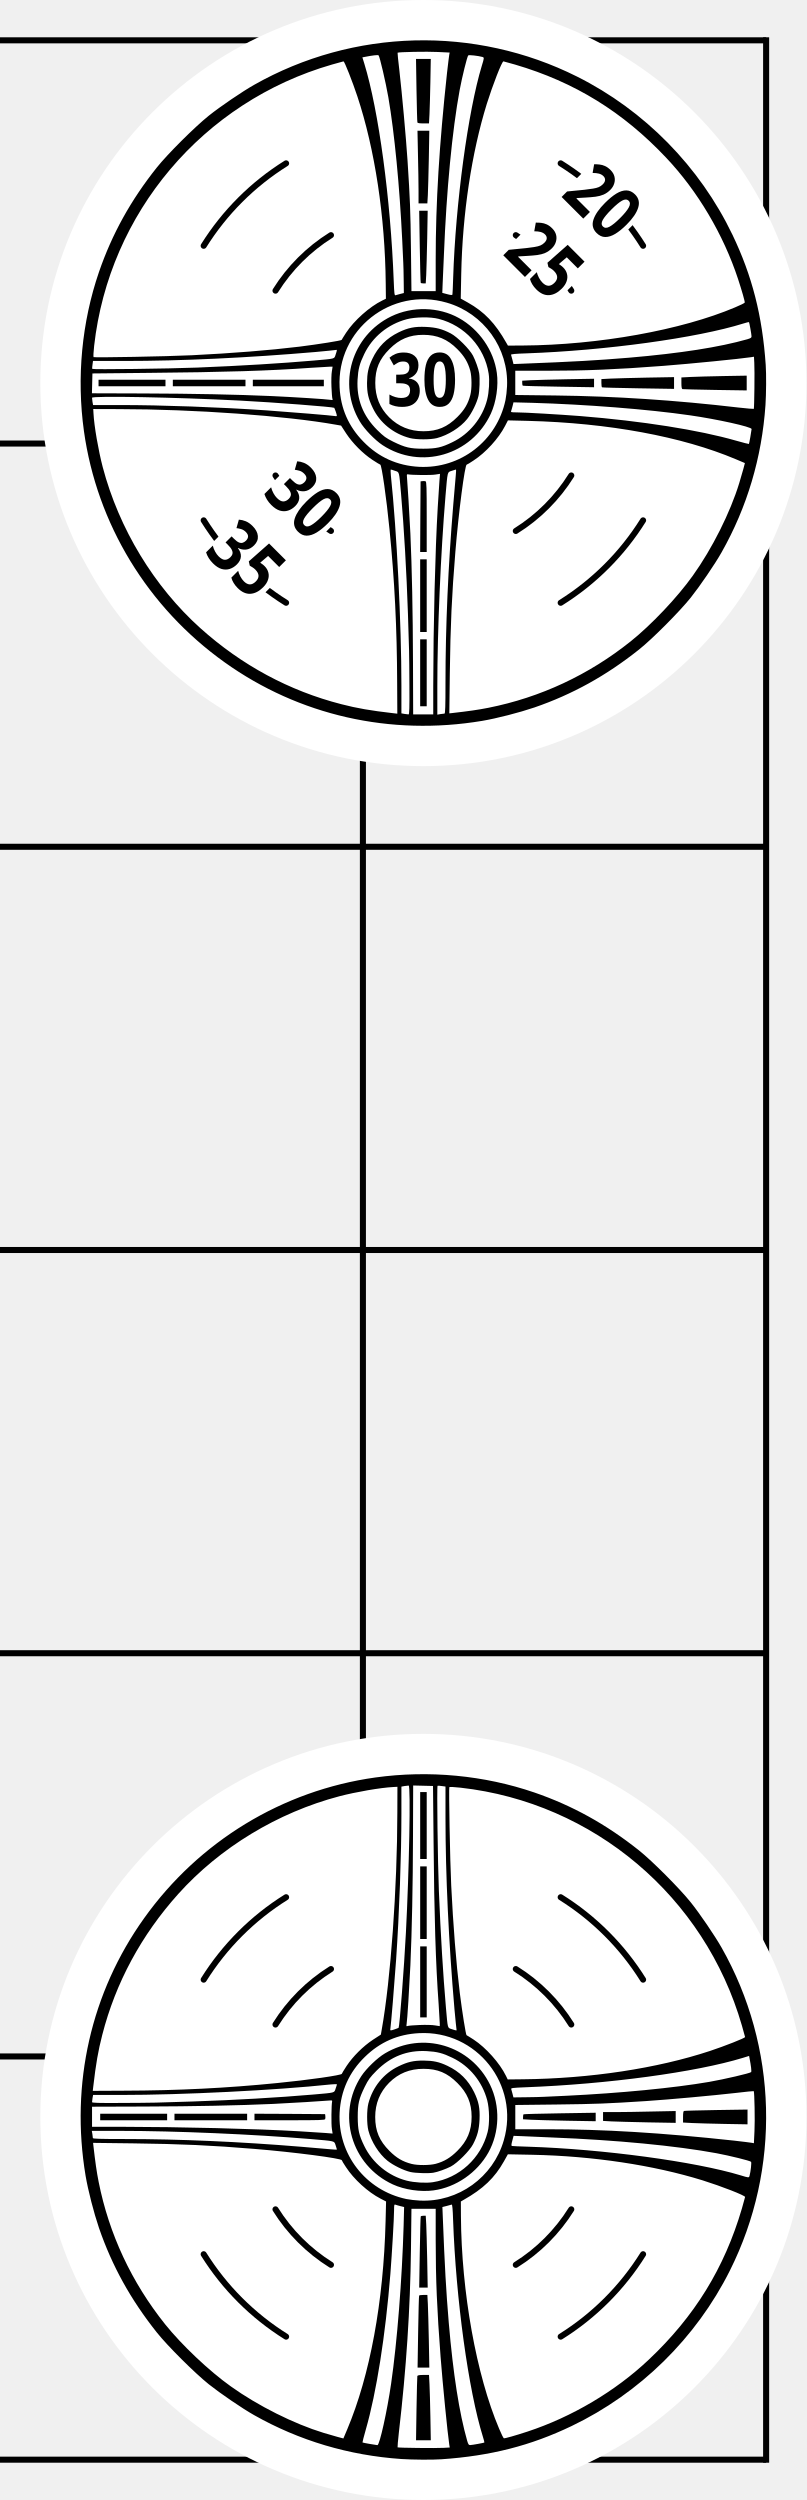
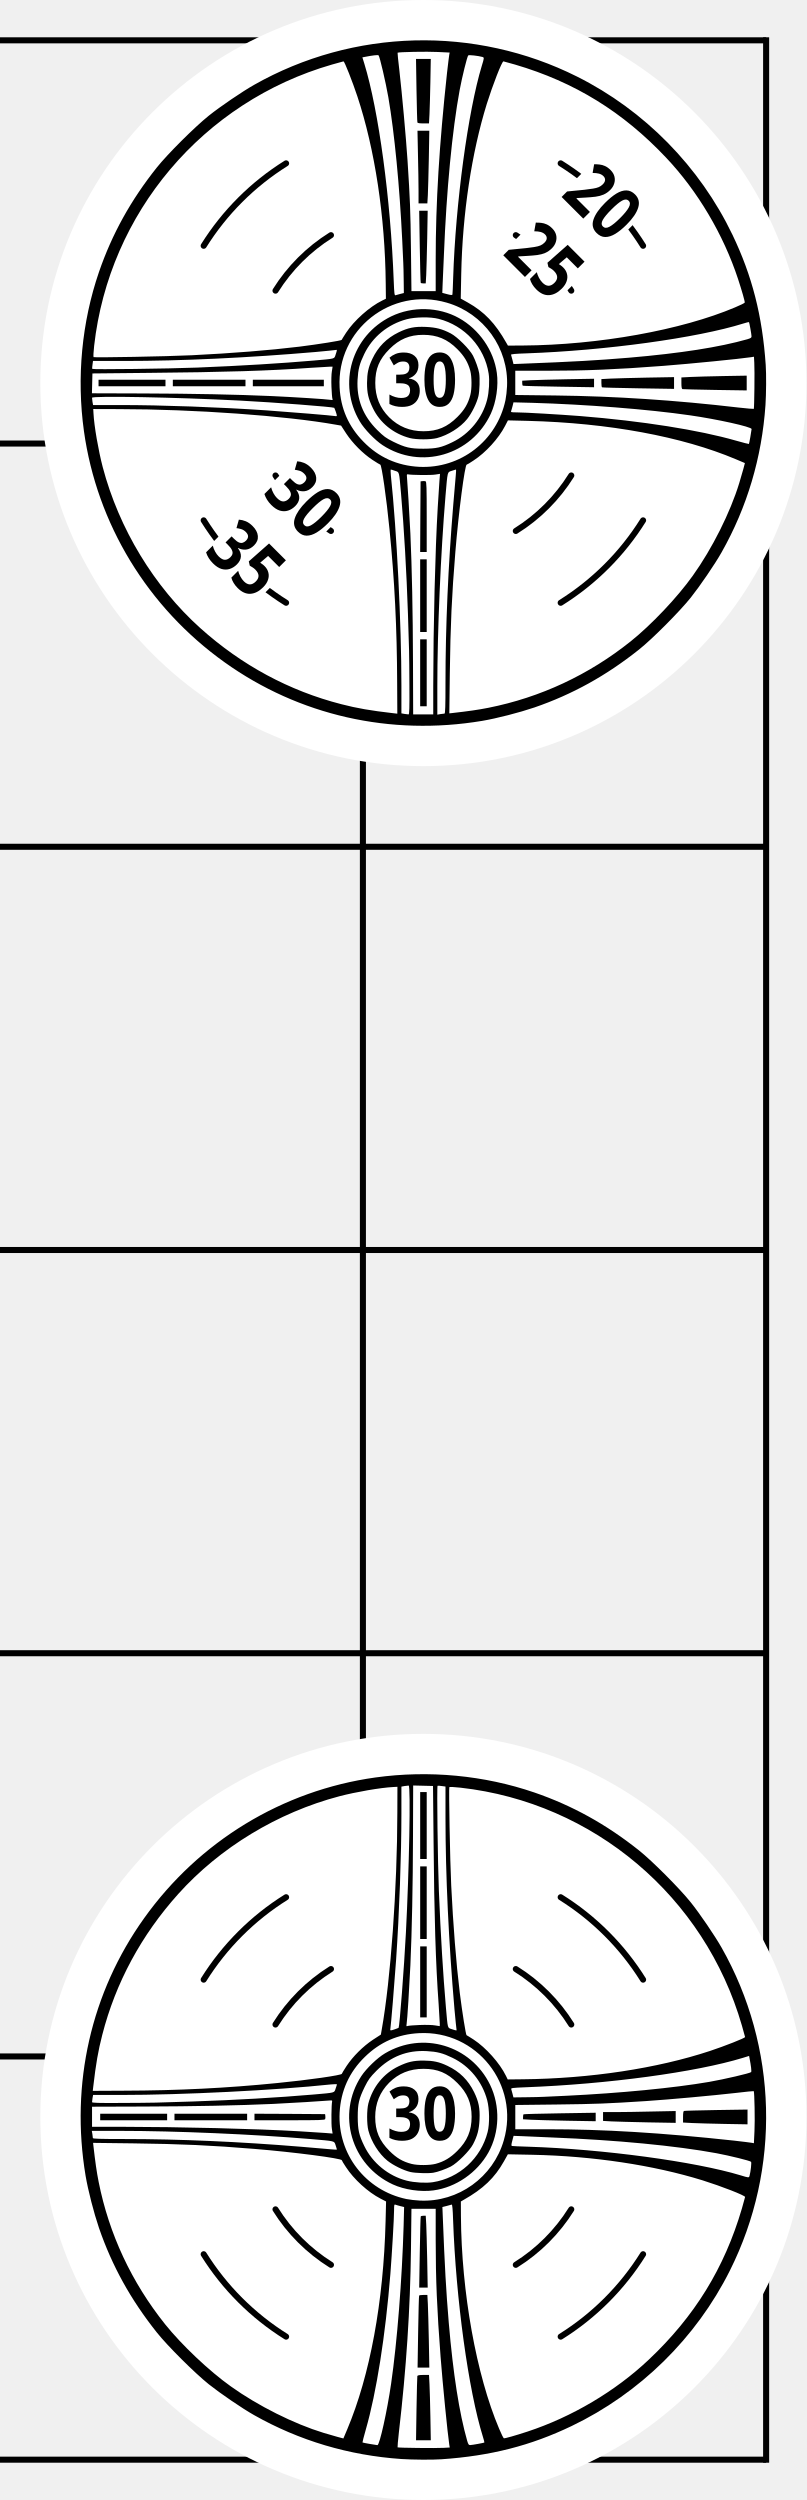
<svg xmlns="http://www.w3.org/2000/svg" xmlns:xlink="http://www.w3.org/1999/xlink" width="200mm" height="620mm" viewBox="0 0 200 620" version="1.1" id="svg8">
  <defs id="defs2" />
  <g id="layer1" transform="translate(0,323)">
    <path style="fill:none;stroke:#000000;stroke-width:1.5;stroke-linecap:butt;stroke-linejoin:miter;stroke-miterlimit:4;stroke-dasharray:none;stroke-opacity:1" d="M 0,287 H 190" id="path3016" />
    <use x="0" y="0" xlink:href="#path3016" id="use3018" transform="translate(0,-100)" width="100%" height="100%" />
    <use x="0" y="0" xlink:href="#path3016" id="use3020" transform="translate(0,-200)" width="100%" height="100%" />
    <use x="0" y="0" xlink:href="#path3016" id="use3022" transform="translate(0,-300)" width="100%" height="100%" />
    <use x="0" y="0" xlink:href="#path3016" id="use3024" transform="translate(0,-400)" width="100%" height="100%" />
    <use x="0" y="0" xlink:href="#path3016" id="use3026" transform="translate(0,-500)" width="100%" height="100%" />
    <use x="0" y="0" xlink:href="#path3016" id="use3028" transform="translate(0,-600)" width="100%" height="100%" />
    <path style="fill:none;stroke:#000000;stroke-width:1.5;stroke-linecap:butt;stroke-linejoin:miter;stroke-miterlimit:4;stroke-dasharray:none;stroke-opacity:1" d="M 190,-313.75 V 287.75" id="path3030" />
    <use x="0" y="0" xlink:href="#path3030" id="use3032" transform="translate(-100)" width="100%" height="100%" />
    <circle style="opacity:1;fill:#ffffff;fill-opacity:1;fill-rule:nonzero;stroke:none;stroke-width:2;stroke-linecap:round;stroke-linejoin:round;stroke-miterlimit:4;stroke-dasharray:none;stroke-dashoffset:0;stroke-opacity:1;paint-order:markers stroke fill" id="path17" cx="105" cy="-228" r="95" />
    <use x="0" y="0" xlink:href="#path17" id="use3040" transform="translate(0,430)" width="100%" height="100%" />
    <path id="path354" style="fill:#000000;stroke:none;stroke-width:0.035" d="m 32.74,-228.825 h -8.3 v 0.81 0.81 h 8.3 8.3 v -0.81 -0.81 z m 19.131,0 h -9.009 v 0.81 0.81 h 9.009 9.009 v -0.81 -0.81 z m 19.637,0 h -8.806 v 0.81 0.81 h 8.806 8.806 v -0.81 -0.81 z m 33.505,64.378 h -0.81 v 8.3 8.3 h 0.81 0.81 v -8.3 -8.3 z m 0,-19.84 h -0.81 v 9.009 9.009 h 0.81 0.81 v -9.009 -9.009 z m 0.526,-19.354 c -0.162,-0.061 -0.506,-0.081 -0.769,-0.041 l -0.466,0.061 -0.061,8.766 -0.04,8.746 h 0.81 0.81 v -8.705 c 0,-7.369 -0.041,-8.725 -0.283,-8.827 z m -0.526,-67.091 h -1.053 l 0.142,8.867 c 0.081,4.859 0.182,8.908 0.243,9.009 0.041,0.081 0.344,0.142 0.668,0.142 h 0.567 l 0.121,-2.065 c 0.061,-1.154 0.162,-5.203 0.243,-9.009 l 0.121,-6.944 z m -0.02,-19.84 h -1.458 l 0.121,5.932 c 0.081,3.239 0.142,7.308 0.142,9.009 v 3.077 h 1.093 1.093 l 0.121,-2.065 c 0.061,-1.154 0.162,-5.203 0.243,-9.009 l 0.121,-6.944 z m 0.02,-17.815 h -1.842 l 0.121,7.754 c 0.081,4.251 0.162,7.855 0.223,7.997 0.041,0.162 0.526,0.243 1.478,0.243 h 1.397 l 0.121,-2.267 c 0.061,-1.255 0.162,-4.859 0.223,-7.997 l 0.101,-5.729 z m 13.827,77.942 c -0.162,-1.053 -0.931,-3.178 -1.539,-4.353 -0.85,-1.62 -3.887,-4.656 -5.507,-5.507 -2.146,-1.113 -3.624,-1.498 -6.175,-1.62 -2.814,-0.121 -4.413,0.202 -6.782,1.356 -2.976,1.458 -5.081,3.583 -6.499,6.58 -0.992,2.065 -1.296,3.543 -1.316,5.972 0,2.49 0.324,3.907 1.417,6.175 1.761,3.685 5.122,6.418 9.232,7.49 1.599,0.405 5.081,0.405 6.681,0 2.794,-0.729 5.81,-2.632 7.49,-4.717 1.154,-1.437 2.409,-3.988 2.814,-5.709 0.283,-1.215 0.385,-4.413 0.182,-5.668 z m -2.186,5.365 c -0.567,2.207 -1.458,3.725 -3.219,5.486 -2.51,2.51 -4.94,3.543 -8.422,3.543 -3.34,0 -6.175,-1.154 -8.503,-3.462 -2.328,-2.348 -3.442,-5.081 -3.442,-8.523 0,-3.502 0.992,-5.871 3.523,-8.402 2.47,-2.47 4.98,-3.523 8.381,-3.523 3.421,0 5.992,1.073 8.442,3.543 1.721,1.721 2.652,3.28 3.219,5.385 0.385,1.458 0.405,4.454 0.02,5.952 z m 6.559,-5.446 c -0.749,-5.547 -4.373,-10.79 -9.373,-13.584 -5.041,-2.814 -11.56,-2.976 -16.823,-0.425 -9.798,4.778 -13.361,16.702 -7.774,26.075 1.113,1.883 3.725,4.596 5.628,5.851 9.454,6.195 22.087,2.531 26.865,-7.814 1.316,-2.834 1.923,-6.944 1.478,-10.102 z m -2.409,6.66 c -1.154,4.535 -4.393,8.503 -8.604,10.527 -2.733,1.336 -3.988,1.599 -7.187,1.62 -3.3,0 -4.494,-0.283 -7.491,-1.741 -1.822,-0.911 -2.348,-1.296 -3.968,-2.895 -3.543,-3.543 -5.142,-7.592 -4.879,-12.471 0.142,-2.612 0.506,-4.008 1.66,-6.377 2.045,-4.251 5.891,-7.389 10.527,-8.624 2.146,-0.567 5.851,-0.628 7.895,-0.101 6.499,1.66 11.418,7.025 12.43,13.584 0.263,1.68 0.101,4.616 -0.385,6.478 z m 19.698,-5.081 c -3.765,0.081 -7.774,0.182 -8.908,0.243 l -2.085,0.121 v 0.567 c 0,0.324 0.061,0.628 0.162,0.668 0.081,0.061 4.089,0.162 8.908,0.243 l 8.746,0.142 v -1.053 -1.053 z m 19.941,-0.405 c -3.705,0.081 -7.774,0.182 -9.009,0.243 l -2.288,0.121 v 0.972 c 0,0.547 0.061,1.032 0.162,1.073 0.081,0.061 4.13,0.162 9.009,0.243 l 8.847,0.142 v -1.458 -1.458 z m 18.929,-0.385 c -3.219,0.061 -6.863,0.162 -8.098,0.223 l -2.288,0.121 v 1.397 c 0,0.951 0.081,1.437 0.263,1.498 0.121,0.041 3.765,0.121 8.098,0.202 l 7.835,0.121 v -1.842 -1.822 z m 10.527,-2.733 c -0.83,-12.228 -3.381,-22.148 -8.24,-32.29 -8.118,-16.924 -21.844,-30.893 -38.566,-39.254 -25.306,-12.673 -55.45,-11.904 -80.088,2.065 -2.895,1.64 -8.442,5.405 -11.236,7.652 -3.462,2.774 -10.244,9.535 -12.876,12.835 -6.478,8.138 -11.114,16.52 -14.353,25.933 -4.272,12.471 -5.567,26.176 -3.725,39.436 3.219,23.038 15.811,43.728 34.902,57.353 18.443,13.179 41.097,18.321 63.872,14.515 3.583,-0.607 9.191,-2.045 12.936,-3.32 9.414,-3.239 17.795,-7.875 25.933,-14.353 3.32,-2.632 10.082,-9.434 12.835,-12.876 2.247,-2.814 6.053,-8.381 7.652,-11.236 6.337,-11.195 10.001,-23.524 10.892,-36.541 0.182,-2.713 0.223,-7.774 0.061,-9.92 z m -2.956,10.871 c -0.061,0.041 -1.721,-0.101 -3.725,-0.324 -15.791,-1.842 -30.65,-2.814 -45.409,-2.996 l -10.021,-0.121 v -2.996 -3.016 h 7.693 c 9.819,0 17.41,-0.324 29.051,-1.215 6.802,-0.526 19.03,-1.741 21.702,-2.146 l 0.749,-0.121 0.081,1.498 c 0.121,1.862 0,11.296 -0.121,11.438 z m -1.599,-17.269 c -6.903,1.964 -16.52,3.482 -29.314,4.575 -7.976,0.668 -13.665,0.992 -26.642,1.498 l -2.045,0.081 -0.263,-1.053 c -0.142,-0.567 -0.304,-1.134 -0.344,-1.255 -0.061,-0.142 1.134,-0.263 3.786,-0.344 19.577,-0.688 42.331,-3.806 53.851,-7.41 0.709,-0.223 1.336,-0.385 1.377,-0.344 0.081,0.101 0.607,2.935 0.628,3.502 0.02,0.364 -0.162,0.486 -1.032,0.749 z m 0.749,24.192 c -0.162,0.931 -0.324,1.741 -0.364,1.782 -0.041,0.041 -1.478,-0.344 -3.219,-0.83 -9.151,-2.632 -23.261,-4.859 -38.627,-6.094 -5,-0.385 -13.807,-0.911 -15.771,-0.911 -1.275,0 -1.458,-0.041 -1.356,-0.324 0.081,-0.182 0.223,-0.749 0.364,-1.255 l 0.223,-0.911 4.676,0.121 c 13.179,0.385 28.747,1.599 39.092,3.097 6.762,0.972 15.285,2.854 15.285,3.401 0,0.121 -0.142,0.992 -0.304,1.923 z m -3.765,-32.108 c -13.321,5.648 -33.869,9.353 -52.717,9.474 l -3.644,0.02 -0.385,-0.668 c -2.753,-4.879 -5.466,-7.713 -9.576,-10.021 l -1.741,-0.972 0.121,-6.094 c 0.304,-14.981 2.571,-30.023 6.337,-42.19 1.458,-4.656 3.745,-10.547 4.13,-10.547 0.081,0 1.356,0.364 2.854,0.79 14.779,4.332 26.784,11.742 37.493,23.099 7.814,8.26 14.212,19.07 17.835,30.083 0.952,2.895 1.721,5.588 1.66,5.851 -0.041,0.121 -1.093,0.648 -2.369,1.174 z m 1.012,43.566 c -2.227,7.308 -6.721,16.277 -11.519,22.978 -3.846,5.405 -10.264,12.167 -15.386,16.277 -10.426,8.341 -22.411,13.928 -35.327,16.499 -2.551,0.506 -4.838,0.83 -9.09,1.316 l -0.587,0.061 0.121,-9.839 c 0.162,-12.268 0.486,-19.354 1.377,-30.185 0.79,-9.738 2.348,-21.662 2.814,-21.662 0.081,0 0.85,-0.445 1.68,-1.012 3.037,-1.964 6.235,-5.486 7.835,-8.584 l 0.709,-1.377 4.919,0.121 c 20.022,0.506 38.262,3.887 51.603,9.515 l 2.247,0.952 -0.385,1.458 c -0.223,0.81 -0.668,2.369 -1.012,3.482 z m -57.98,-20.569 c -2.126,10.122 -11.155,17.086 -21.439,16.56 -5.385,-0.283 -10.062,-2.389 -13.807,-6.256 -3.685,-3.765 -5.628,-8.199 -5.891,-13.442 -0.749,-14.293 12.795,-25.022 26.581,-21.014 9.151,2.632 15.386,11.296 14.941,20.771 -0.041,1.073 -0.223,2.591 -0.385,3.381 z m -5.871,-82.902 c -3.421,11.276 -6.519,34.173 -7.106,52.656 -0.061,2.126 -0.142,3.948 -0.182,4.089 -0.061,0.162 -0.405,0.142 -1.296,-0.101 l -1.215,-0.324 0.081,-2.146 c 0.061,-1.174 0.202,-4.494 0.324,-7.389 0.628,-15.851 2.045,-30.711 3.907,-40.793 0.607,-3.239 1.842,-8.28 2.126,-8.563 0.162,-0.162 2.409,0.081 3.523,0.385 0.445,0.142 0.445,0.223 -0.162,2.186 z m -7.086,108.936 c -1.255,15.123 -1.923,30.266 -1.923,43.89 0,6.134 -0.061,7.835 -0.243,7.835 -0.142,0 -0.607,0.061 -1.012,0.121 l -0.769,0.142 v -7.065 c 0,-13.645 0.85,-33.12 2.024,-47.15 0.547,-6.316 0.425,-5.871 1.559,-6.256 0.526,-0.182 0.992,-0.324 1.032,-0.324 0.061,0 0.041,0.668 -0.041,1.478 -0.081,0.79 -0.364,4.11 -0.628,7.329 z m -1.518,-107.397 c -1.964,18.159 -2.834,32.452 -2.834,46.563 v 7.794 h -3.016 -2.996 l -0.121,-10.223 c -0.121,-9.94 -0.223,-12.45 -0.85,-22.168 -0.385,-5.83 -1.377,-16.661 -2.024,-22.35 -0.283,-2.389 -0.486,-4.373 -0.445,-4.393 0.182,-0.182 7.369,-0.324 9.92,-0.182 l 2.996,0.142 -0.101,0.547 c -0.061,0.283 -0.283,2.207 -0.526,4.272 z m -2.328,108.005 c -0.628,10.527 -1.093,29.314 -1.113,44.295 v 7.025 h -2.49 -2.49 l -0.041,-12.795 c -0.041,-12.693 -0.263,-23.443 -0.648,-32.047 -0.182,-3.907 -0.749,-13.24 -0.871,-14.374 -0.02,-0.263 0.061,-0.385 0.263,-0.324 0.81,0.182 5.709,0.243 6.762,0.061 l 1.194,-0.182 -0.142,1.741 c -0.061,0.952 -0.263,3.927 -0.425,6.6 z m -7.227,51.32 c -0.142,0 -0.607,-0.061 -1.012,-0.121 l -0.769,-0.142 v -6.903 c 0,-15.224 -1.154,-38.303 -2.612,-52.089 -0.081,-0.81 -0.081,-1.478 -0.02,-1.478 0.081,0 0.547,0.142 1.053,0.324 1.093,0.364 0.992,0 1.478,5.547 0.749,8.665 1.377,19.556 1.721,29.861 0.304,8.928 0.324,9.576 0.364,17.775 0.041,5.668 -0.02,7.227 -0.202,7.227 z m -2.065,-104.28 c -0.486,0.121 -1.012,0.263 -1.174,0.324 -0.263,0.101 -0.324,-0.425 -0.445,-3.482 -0.769,-20.427 -3.745,-42.352 -7.288,-53.932 l -0.486,-1.579 0.526,-0.101 c 1.943,-0.385 3.34,-0.547 3.482,-0.405 0.304,0.304 1.782,6.701 2.429,10.406 1.518,8.827 2.794,22.046 3.442,35.428 0.121,2.51 0.243,5.061 0.263,5.668 0.041,0.607 0.081,2.531 0.101,4.272 l 0.041,3.178 z m -1.782,103.976 c -5.628,-0.648 -8.887,-1.215 -12.815,-2.227 -12.957,-3.32 -24.739,-9.677 -34.962,-18.848 -11.519,-10.345 -20.204,-24.678 -24.233,-39.963 -1.073,-4.11 -2.126,-10.163 -2.288,-13.321 l -0.061,-1.073 6.276,0.02 c 18.787,0.02 41.582,1.66 53.911,3.867 l 1.275,0.223 1.275,1.964 c 1.62,2.45 4.13,4.96 6.478,6.519 0.992,0.648 1.883,1.194 1.964,1.194 0.344,0 1.539,8.3 2.288,15.993 1.255,12.531 1.862,24.597 1.903,38.121 l 0.04,7.652 z m -2.693,-102.336 c -3.118,1.518 -6.984,4.96 -8.968,7.997 -0.567,0.891 -1.073,1.68 -1.093,1.761 -0.081,0.182 -5.648,1.073 -10.487,1.68 -7.47,0.911 -16.783,1.64 -26.622,2.126 -6.215,0.304 -24.253,0.628 -24.415,0.466 -0.081,-0.101 -0.02,-1.336 0.142,-2.794 3.705,-32.999 26.986,-60.531 58.993,-69.763 1.498,-0.425 2.794,-0.79 2.854,-0.79 0.243,0 2.227,5.041 3.442,8.705 4.332,13.098 6.863,29.78 7.025,46.401 l 0.041,3.765 z M 83.23,-235.04 c -0.364,1.093 0.041,0.972 -5.446,1.458 -7.997,0.688 -17.775,1.296 -28.849,1.741 -7.207,0.283 -25.933,0.526 -26.055,0.324 -0.041,-0.081 -0.02,-0.547 0.061,-1.053 l 0.121,-0.911 h 7.733 c 14.171,0 30.812,-0.79 47.494,-2.227 2.612,-0.243 4.879,-0.466 5.021,-0.506 0.324,-0.121 0.304,0.041 -0.081,1.174 z m -0.121,15.224 c -0.587,-0.121 -11.216,-1.012 -17.066,-1.417 -11.56,-0.79 -25.954,-1.316 -36.258,-1.316 h -6.701 l -0.142,-0.749 c -0.061,-0.425 -0.121,-0.891 -0.121,-1.053 0,-0.526 20.953,-0.121 36.541,0.688 8.604,0.445 23.302,1.579 23.524,1.802 0.101,0.101 0.648,1.64 0.648,1.903 0.02,0.162 -0.142,0.223 -0.425,0.142 z m -0.911,-7.288 c 0.061,1.458 0.162,2.794 0.243,2.996 0.142,0.324 0.081,0.364 -0.526,0.263 -0.931,-0.162 -8.948,-0.668 -14.556,-0.931 -8.725,-0.385 -19.415,-0.607 -31.946,-0.648 l -12.612,-0.041 0.061,-2.47 0.061,-2.45 13.969,-0.142 c 18.342,-0.162 30.205,-0.526 40.165,-1.255 2.267,-0.142 4.413,-0.283 4.778,-0.283 h 0.648 l -0.182,1.174 c -0.121,0.628 -0.162,2.348 -0.101,3.786 z" />
    <path style="opacity:1;fill:none;fill-opacity:1;fill-rule:nonzero;stroke:#000000;stroke-width:1.5;stroke-linecap:round;stroke-linejoin:round;stroke-miterlimit:4;stroke-dasharray:none;stroke-dashoffset:0;stroke-opacity:1;paint-order:markers stroke fill" id="path972" d="m -205.081,-141.678 a 43.25,43.25 0 0 1 13.759,13.759" transform="rotate(90)" />
    <path id="circle974" style="opacity:1;fill:none;fill-opacity:1;fill-rule:nonzero;stroke:#000000;stroke-width:1.5;stroke-linecap:round;stroke-linejoin:round;stroke-miterlimit:4;stroke-dasharray:none;stroke-dashoffset:0;stroke-opacity:1;paint-order:markers stroke fill" d="m -193.952,-159.487 a 64.25,64.25 0 0 1 20.44,20.44" transform="rotate(90)" />
    <path d="m -264.678,-127.919 a 43.25,43.25 0 0 1 13.759,-13.759" id="path1019" style="opacity:1;fill:none;fill-opacity:1;fill-rule:nonzero;stroke:#000000;stroke-width:1.5;stroke-linecap:round;stroke-linejoin:round;stroke-miterlimit:4;stroke-dasharray:none;stroke-dashoffset:0;stroke-opacity:1;paint-order:markers stroke fill" transform="rotate(90)" />
    <path d="m -282.487,-139.047 a 64.25,64.25 0 0 1 20.44,-20.44" style="opacity:1;fill:none;fill-opacity:1;fill-rule:nonzero;stroke:#000000;stroke-width:1.5;stroke-linecap:round;stroke-linejoin:round;stroke-miterlimit:4;stroke-dasharray:none;stroke-dashoffset:0;stroke-opacity:1;paint-order:markers stroke fill" id="path1021" transform="rotate(90)" />
    <path style="opacity:1;fill:none;fill-opacity:1;fill-rule:nonzero;stroke:#000000;stroke-width:1.5;stroke-linecap:round;stroke-linejoin:round;stroke-miterlimit:4;stroke-dasharray:none;stroke-dashoffset:0;stroke-opacity:1;paint-order:markers stroke fill" id="path1023" d="M -250.919,-68.322 A 43.25,43.25 0 0 1 -264.678,-82.081" transform="rotate(90)" />
    <path id="path1025" style="opacity:1;fill:none;fill-opacity:1;fill-rule:nonzero;stroke:#000000;stroke-width:1.5;stroke-linecap:round;stroke-linejoin:round;stroke-miterlimit:4;stroke-dasharray:none;stroke-dashoffset:0;stroke-opacity:1;paint-order:markers stroke fill" d="m -262.047,-50.513 a 64.25,64.25 0 0 1 -20.44,-20.44" transform="rotate(90)" />
    <path d="m -191.322,-82.081 a 43.25,43.25 0 0 1 -13.759,13.759" id="path1027" style="opacity:1;fill:none;fill-opacity:1;fill-rule:nonzero;stroke:#000000;stroke-width:1.5;stroke-linecap:round;stroke-linejoin:round;stroke-miterlimit:4;stroke-dasharray:none;stroke-dashoffset:0;stroke-opacity:1;paint-order:markers stroke fill" transform="rotate(90)" />
    <path d="m -173.513,-70.953 a 64.25,64.25 0 0 1 -20.44,20.44" style="opacity:1;fill:none;fill-opacity:1;fill-rule:nonzero;stroke:#000000;stroke-width:1.5;stroke-linecap:round;stroke-linejoin:round;stroke-miterlimit:4;stroke-dasharray:none;stroke-dashoffset:0;stroke-opacity:1;paint-order:markers stroke fill" id="path1029" transform="rotate(90)" />
    <text xml:space="preserve" style="font-style:normal;font-variant:normal;font-weight:bold;font-stretch:normal;font-size:16.729px;line-height:1000;font-family:'Tlwg Typewriter';-inkscape-font-specification:'Tlwg Typewriter Bold';letter-spacing:0px;word-spacing:0px;fill:#000000;fill-opacity:1;stroke:none;stroke-width:0.265" x="105.449" y="-202.347" id="text1083" transform="scale(0.9103435,1.098486)">
      <tspan id="tspan1081" x="105.449" y="-202.347" style="font-style:normal;font-variant:normal;font-weight:bold;font-stretch:normal;font-family:'Tlwg Typewriter';-inkscape-font-specification:'Tlwg Typewriter Bold';letter-spacing:0px;stroke-width:0.265">30</tspan>
    </text>
    <g id="g1148" transform="rotate(45,164.181,-299.6527)">
      <rect y="-171" x="164" height="12" width="18" id="rect1139" style="opacity:1;fill:#ffffff;fill-opacity:1;fill-rule:nonzero;stroke:none;stroke-width:1.5;stroke-linecap:round;stroke-linejoin:round;stroke-miterlimit:4;stroke-dasharray:none;stroke-dashoffset:0;stroke-opacity:1;paint-order:markers stroke fill" />
      <text xml:space="preserve" style="font-style:normal;font-variant:normal;font-weight:bold;font-stretch:normal;font-size:16.729px;line-height:1000;font-family:'Tlwg Typewriter';-inkscape-font-specification:'Tlwg Typewriter Bold';letter-spacing:0px;word-spacing:0px;fill:#000000;fill-opacity:1;stroke:none;stroke-width:0.265" x="180.146" y="-144.996" id="text1143" transform="scale(0.9103436,1.098486)">
        <tspan id="tspan1141" x="180.146" y="-144.996" style="font-style:normal;font-variant:normal;font-weight:bold;font-stretch:normal;font-family:'Tlwg Typewriter';-inkscape-font-specification:'Tlwg Typewriter Bold';letter-spacing:0px;stroke-width:0.265">30</tspan>
      </text>
    </g>
    <g transform="rotate(45,139.4815,-309.8836)" id="g1156">
      <rect style="opacity:1;fill:#ffffff;fill-opacity:1;fill-rule:nonzero;stroke:none;stroke-width:1.5;stroke-linecap:round;stroke-linejoin:round;stroke-miterlimit:4;stroke-dasharray:none;stroke-dashoffset:0;stroke-opacity:1;paint-order:markers stroke fill" id="rect1150" width="18" height="12" x="164" y="-171" />
      <text transform="scale(0.9103436,1.098486)" id="text1154" y="-144.996" x="180.146" style="font-style:normal;font-variant:normal;font-weight:bold;font-stretch:normal;font-size:16.729px;line-height:1000;font-family:'Tlwg Typewriter';-inkscape-font-specification:'Tlwg Typewriter Bold';letter-spacing:0px;word-spacing:0px;fill:#000000;fill-opacity:1;stroke:none;stroke-width:0.265" xml:space="preserve">
        <tspan style="font-style:normal;font-variant:normal;font-weight:bold;font-stretch:normal;font-family:'Tlwg Typewriter';-inkscape-font-specification:'Tlwg Typewriter Bold';letter-spacing:0px;stroke-width:0.265" y="-144.996" x="180.146" id="tspan1152">35</tspan>
      </text>
    </g>
    <g id="g1164" transform="rotate(45,265.9139,-257.5136)">
      <rect y="-171" x="164" height="12" width="18" id="rect1158" style="opacity:1;fill:#ffffff;fill-opacity:1;fill-rule:nonzero;stroke:none;stroke-width:1.5;stroke-linecap:round;stroke-linejoin:round;stroke-miterlimit:4;stroke-dasharray:none;stroke-dashoffset:0;stroke-opacity:1;paint-order:markers stroke fill" />
      <text xml:space="preserve" style="font-style:normal;font-variant:normal;font-weight:bold;font-stretch:normal;font-size:16.729px;line-height:1000;font-family:'Tlwg Typewriter';-inkscape-font-specification:'Tlwg Typewriter Bold';letter-spacing:0px;word-spacing:0px;fill:#000000;fill-opacity:1;stroke:none;stroke-width:0.265" x="180.146" y="-144.996" id="text1162" transform="scale(0.9103436,1.098486)">
        <tspan id="tspan1160" x="180.146" y="-144.996" style="font-style:normal;font-variant:normal;font-weight:bold;font-stretch:normal;font-family:'Tlwg Typewriter';-inkscape-font-specification:'Tlwg Typewriter Bold';letter-spacing:0px;stroke-width:0.265">25</tspan>
      </text>
    </g>
    <g transform="rotate(45,290.6134,-247.2827)" id="g1180">
      <rect style="opacity:1;fill:#ffffff;fill-opacity:1;fill-rule:nonzero;stroke:none;stroke-width:1.5;stroke-linecap:round;stroke-linejoin:round;stroke-miterlimit:4;stroke-dasharray:none;stroke-dashoffset:0;stroke-opacity:1;paint-order:markers stroke fill" id="rect1174" width="18" height="12" x="164" y="-171" />
      <text transform="scale(0.9103436,1.098486)" id="text1178" y="-144.996" x="180.146" style="font-style:normal;font-variant:normal;font-weight:bold;font-stretch:normal;font-size:16.729px;line-height:1000;font-family:'Tlwg Typewriter';-inkscape-font-specification:'Tlwg Typewriter Bold';letter-spacing:0px;word-spacing:0px;fill:#000000;fill-opacity:1;stroke:none;stroke-width:0.265" xml:space="preserve">
        <tspan style="font-style:normal;font-variant:normal;font-weight:bold;font-stretch:normal;font-family:'Tlwg Typewriter';-inkscape-font-specification:'Tlwg Typewriter Bold';letter-spacing:0px;stroke-width:0.265" y="-144.996" x="180.146" id="tspan1176">20</tspan>
      </text>
    </g>
    <use x="0" y="0" xlink:href="#path354" id="use3194" transform="rotate(90,-109.9999,-12.99989)" width="100%" height="100%" />
    <path d="m 127.919,165.322 a 43.25,43.25 0 0 1 13.759,13.759" id="path3286" style="opacity:1;fill:none;fill-opacity:1;fill-rule:nonzero;stroke:#000000;stroke-width:1.5;stroke-linecap:round;stroke-linejoin:round;stroke-miterlimit:4;stroke-dasharray:none;stroke-dashoffset:0;stroke-opacity:1;paint-order:markers stroke fill" />
    <path d="m 139.047,147.513 a 64.25,64.25 0 0 1 20.44,20.44" style="opacity:1;fill:none;fill-opacity:1;fill-rule:nonzero;stroke:#000000;stroke-width:1.5;stroke-linecap:round;stroke-linejoin:round;stroke-miterlimit:4;stroke-dasharray:none;stroke-dashoffset:0;stroke-opacity:1;paint-order:markers stroke fill" id="path3288" />
    <path style="opacity:1;fill:none;fill-opacity:1;fill-rule:nonzero;stroke:#000000;stroke-width:1.5;stroke-linecap:round;stroke-linejoin:round;stroke-miterlimit:4;stroke-dasharray:none;stroke-dashoffset:0;stroke-opacity:1;paint-order:markers stroke fill" id="path3290" d="M 68.322,179.081 A 43.25,43.25 0 0 1 82.081,165.322" />
    <path id="path3292" style="opacity:1;fill:none;fill-opacity:1;fill-rule:nonzero;stroke:#000000;stroke-width:1.5;stroke-linecap:round;stroke-linejoin:round;stroke-miterlimit:4;stroke-dasharray:none;stroke-dashoffset:0;stroke-opacity:1;paint-order:markers stroke fill" d="M 50.513,167.953 A 64.25,64.25 0 0 1 70.953,147.513" />
    <path d="M 82.081,238.678 A 43.25,43.25 0 0 1 68.322,224.919" id="path3294" style="opacity:1;fill:none;fill-opacity:1;fill-rule:nonzero;stroke:#000000;stroke-width:1.5;stroke-linecap:round;stroke-linejoin:round;stroke-miterlimit:4;stroke-dasharray:none;stroke-dashoffset:0;stroke-opacity:1;paint-order:markers stroke fill" />
    <path d="M 70.953,256.487 A 64.25,64.25 0 0 1 50.513,236.048" style="opacity:1;fill:none;fill-opacity:1;fill-rule:nonzero;stroke:#000000;stroke-width:1.5;stroke-linecap:round;stroke-linejoin:round;stroke-miterlimit:4;stroke-dasharray:none;stroke-dashoffset:0;stroke-opacity:1;paint-order:markers stroke fill" id="path3296" />
    <path style="opacity:1;fill:none;fill-opacity:1;fill-rule:nonzero;stroke:#000000;stroke-width:1.5;stroke-linecap:round;stroke-linejoin:round;stroke-miterlimit:4;stroke-dasharray:none;stroke-dashoffset:0;stroke-opacity:1;paint-order:markers stroke fill" id="path3298" d="m 141.678,224.919 a 43.25,43.25 0 0 1 -13.759,13.759" />
    <path id="path3300" style="opacity:1;fill:none;fill-opacity:1;fill-rule:nonzero;stroke:#000000;stroke-width:1.5;stroke-linecap:round;stroke-linejoin:round;stroke-miterlimit:4;stroke-dasharray:none;stroke-dashoffset:0;stroke-opacity:1;paint-order:markers stroke fill" d="M 159.487,236.048 A 64.25,64.25 0 0 1 139.047,256.487" />
+     <text transform="scale(0.9103435,1.098486)" id="text3336" y="189.101" x="105.449" style="font-style:normal;font-variant:normal;font-weight:bold;font-stretch:normal;font-size:16.729px;line-height:1000;font-family:'Tlwg Typewriter';-inkscape-font-specification:'Tlwg Typewriter Bold';letter-spacing:0px;word-spacing:0px;fill:#000000;fill-opacity:1;stroke:none;stroke-width:0.265" xml:space="preserve">
+       <tspan style="font-style:normal;font-variant:normal;font-weight:bold;font-stretch:normal;font-family:'Tlwg Typewriter';-inkscape-font-specification:'Tlwg Typewriter Bold';letter-spacing:0px;stroke-width:0.265" y="189.101" x="105.449" id="tspan3334">30</tspan>
+     </text>
  </g>
</svg>
